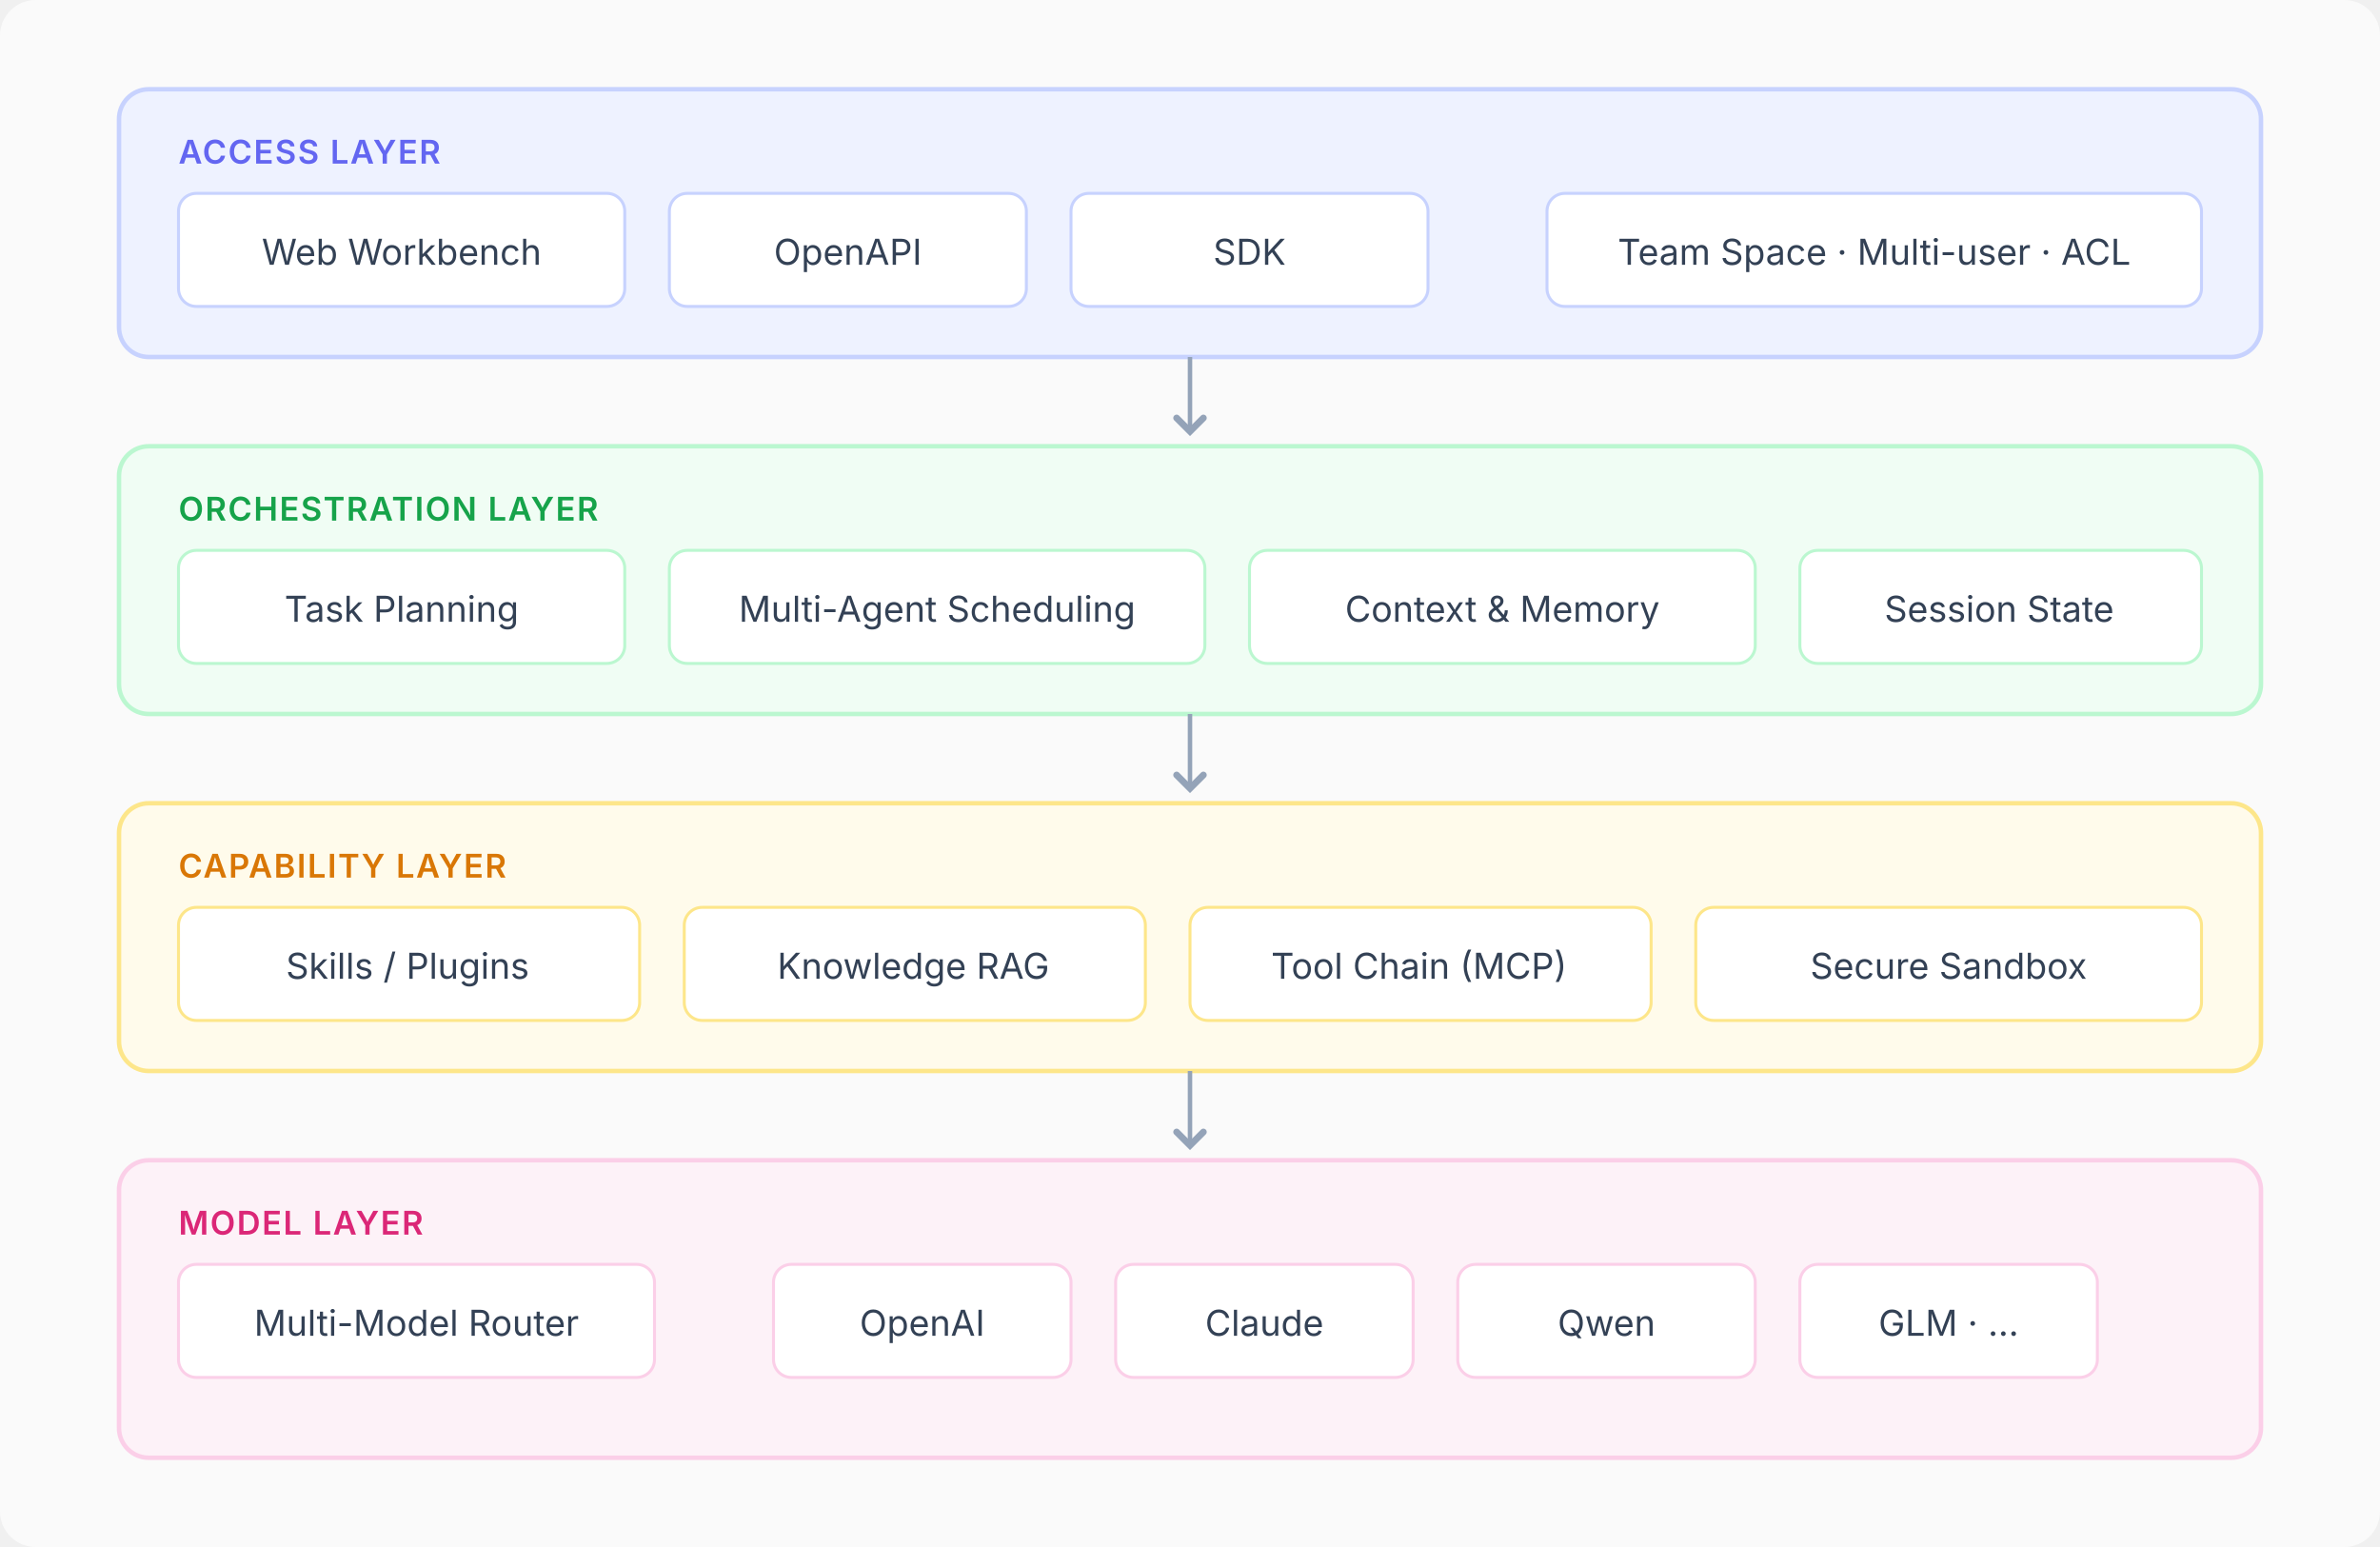
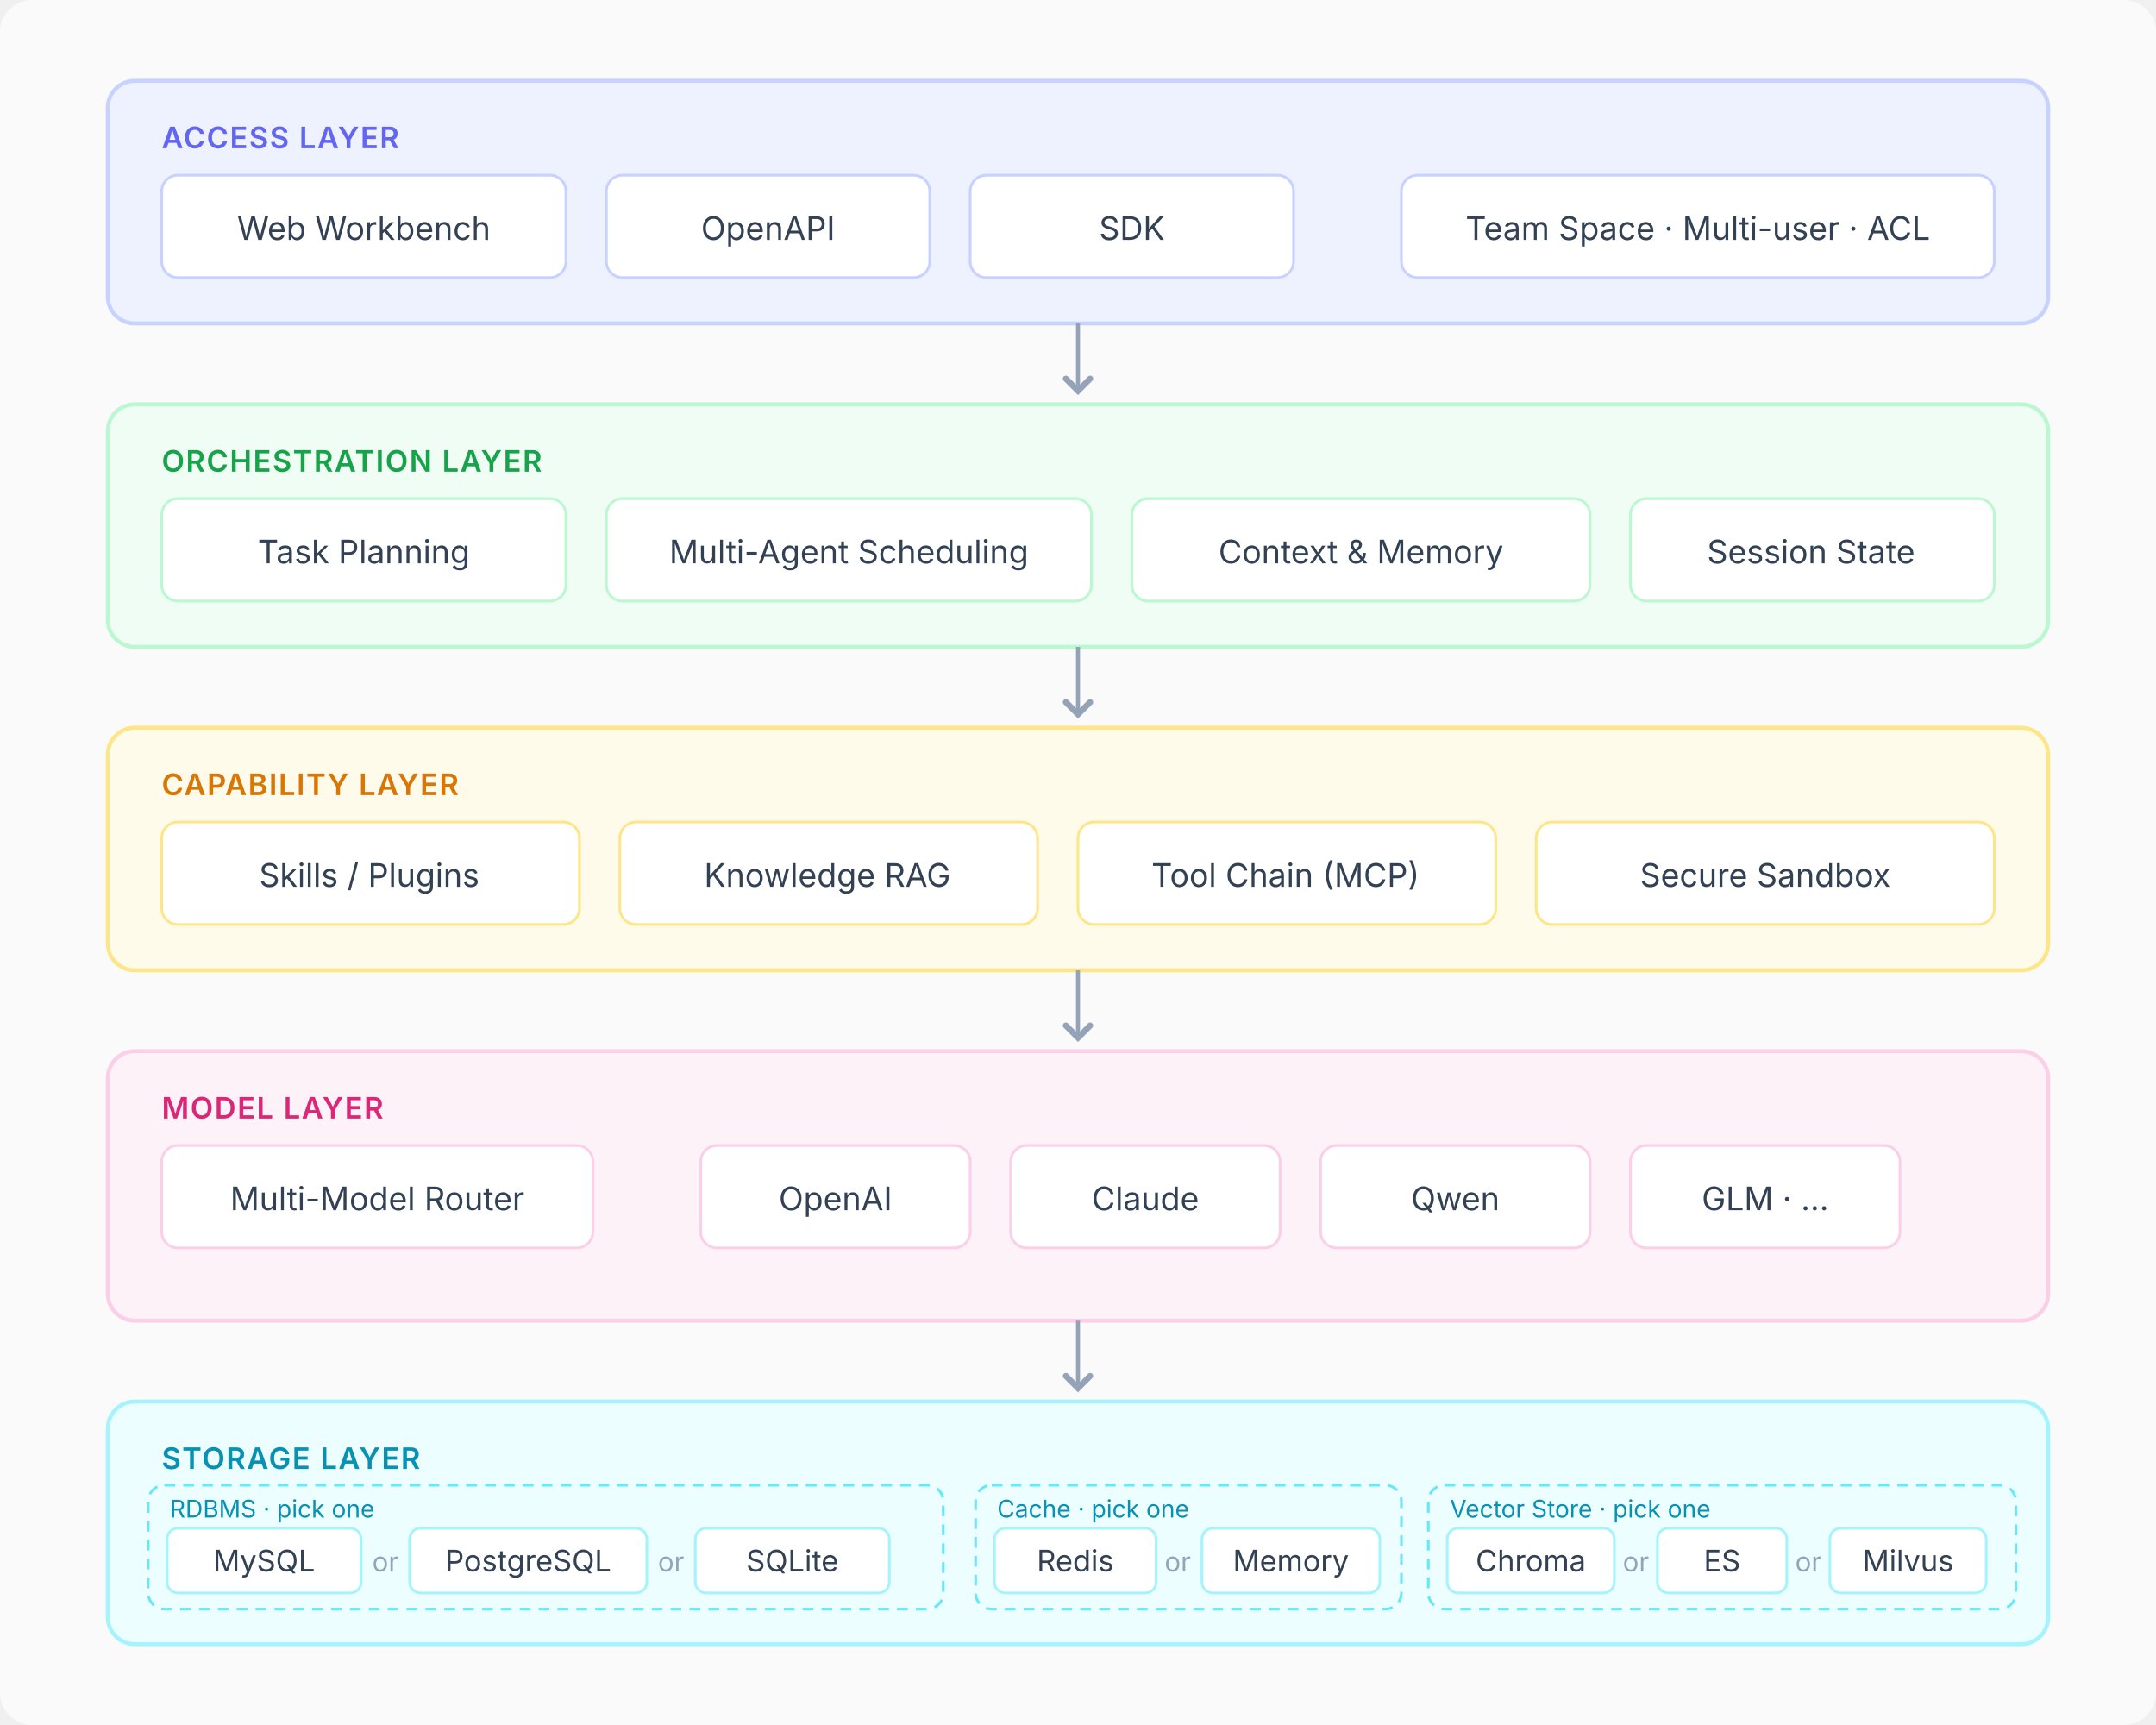
- <svg xmlns="http://www.w3.org/2000/svg" viewBox="0 0 800 520" font-family="Inter, -apple-system, sans-serif">
-   <rect width="800" height="520" fill="#fafafa" rx="12" />
+ <svg xmlns="http://www.w3.org/2000/svg" viewBox="0 0 800 640" font-family="Inter, -apple-system, sans-serif">
+   <rect width="800" height="640" fill="#fafafa" rx="12" />
  <rect x="40" y="30" width="720" height="90" rx="10" fill="#eef2ff" stroke="#c7d2fe" stroke-width="1.5" />
  <text x="60" y="55" font-size="11" font-weight="600" fill="#6366f1" letter-spacing="0.5">ACCESS LAYER</text>
  <rect x="60" y="65" width="150" height="38" rx="6" fill="#fff" stroke="#c7d2fe" stroke-width="1" />
  <text x="135" y="89" font-size="12" fill="#334155" text-anchor="middle">Web Workbench</text>
  <rect x="225" y="65" width="120" height="38" rx="6" fill="#fff" stroke="#c7d2fe" stroke-width="1" />
  <text x="285" y="89" font-size="12" fill="#334155" text-anchor="middle">OpenAPI</text>
  <rect x="360" y="65" width="120" height="38" rx="6" fill="#fff" stroke="#c7d2fe" stroke-width="1" />
  <text x="420" y="89" font-size="12" fill="#334155" text-anchor="middle">SDK</text>
  <rect x="520" y="65" width="220" height="38" rx="6" fill="#fff" stroke="#c7d2fe" stroke-width="1" />
  <text x="630" y="89" font-size="12" fill="#334155" text-anchor="middle">Team Space · Multi-user · ACL</text>
  <path d="M400 120 L400 145" stroke="#94a3b8" stroke-width="1.5" marker-end="url(#arrow)" />
  <rect x="40" y="150" width="720" height="90" rx="10" fill="#f0fdf4" stroke="#bbf7d0" stroke-width="1.5" />
  <text x="60" y="175" font-size="11" font-weight="600" fill="#16a34a" letter-spacing="0.5">ORCHESTRATION LAYER</text>
  <rect x="60" y="185" width="150" height="38" rx="6" fill="#fff" stroke="#bbf7d0" stroke-width="1" />
  <text x="135" y="209" font-size="12" fill="#334155" text-anchor="middle">Task Planning</text>
  <rect x="225" y="185" width="180" height="38" rx="6" fill="#fff" stroke="#bbf7d0" stroke-width="1" />
  <text x="315" y="209" font-size="12" fill="#334155" text-anchor="middle">Multi-Agent Scheduling</text>
  <rect x="420" y="185" width="170" height="38" rx="6" fill="#fff" stroke="#bbf7d0" stroke-width="1" />
  <text x="505" y="209" font-size="12" fill="#334155" text-anchor="middle">Context &amp; Memory</text>
  <rect x="605" y="185" width="135" height="38" rx="6" fill="#fff" stroke="#bbf7d0" stroke-width="1" />
  <text x="672" y="209" font-size="12" fill="#334155" text-anchor="middle">Session State</text>
  <path d="M400 240 L400 265" stroke="#94a3b8" stroke-width="1.5" marker-end="url(#arrow)" />
  <rect x="40" y="270" width="720" height="90" rx="10" fill="#fffbeb" stroke="#fde68a" stroke-width="1.5" />
  <text x="60" y="295" font-size="11" font-weight="600" fill="#d97706" letter-spacing="0.5">CAPABILITY LAYER</text>
  <rect x="60" y="305" width="155" height="38" rx="6" fill="#fff" stroke="#fde68a" stroke-width="1" />
  <text x="137" y="329" font-size="12" fill="#334155" text-anchor="middle">Skills / Plugins</text>
  <rect x="230" y="305" width="155" height="38" rx="6" fill="#fff" stroke="#fde68a" stroke-width="1" />
  <text x="307" y="329" font-size="12" fill="#334155" text-anchor="middle">Knowledge RAG</text>
  <rect x="400" y="305" width="155" height="38" rx="6" fill="#fff" stroke="#fde68a" stroke-width="1" />
  <text x="477" y="329" font-size="12" fill="#334155" text-anchor="middle">Tool Chain (MCP)</text>
  <rect x="570" y="305" width="170" height="38" rx="6" fill="#fff" stroke="#fde68a" stroke-width="1" />
  <text x="655" y="329" font-size="12" fill="#334155" text-anchor="middle">Secure Sandbox</text>
  <path d="M400 360 L400 385" stroke="#94a3b8" stroke-width="1.5" marker-end="url(#arrow)" />
  <rect x="40" y="390" width="720" height="100" rx="10" fill="#fdf2f8" stroke="#fbcfe8" stroke-width="1.5" />
  <text x="60" y="415" font-size="11" font-weight="600" fill="#db2777" letter-spacing="0.5">MODEL LAYER</text>
  <rect x="60" y="425" width="160" height="38" rx="6" fill="#fff" stroke="#fbcfe8" stroke-width="1" />
  <text x="140" y="449" font-size="12" fill="#334155" text-anchor="middle">Multi-Model Router</text>
  <rect x="260" y="425" width="100" height="38" rx="6" fill="#fff" stroke="#fbcfe8" stroke-width="1" />
  <text x="310" y="449" font-size="12" fill="#334155" text-anchor="middle">OpenAI</text>
  <rect x="375" y="425" width="100" height="38" rx="6" fill="#fff" stroke="#fbcfe8" stroke-width="1" />
  <text x="425" y="449" font-size="12" fill="#334155" text-anchor="middle">Claude</text>
  <rect x="490" y="425" width="100" height="38" rx="6" fill="#fff" stroke="#fbcfe8" stroke-width="1" />
  <text x="540" y="449" font-size="12" fill="#334155" text-anchor="middle">Qwen</text>
  <rect x="605" y="425" width="100" height="38" rx="6" fill="#fff" stroke="#fbcfe8" stroke-width="1" />
  <text x="655" y="449" font-size="12" fill="#334155" text-anchor="middle">GLM · ...</text>
+   <path d="M400 490 L400 515" stroke="#94a3b8" stroke-width="1.5" marker-end="url(#arrow)" />
+   <rect x="40" y="520" width="720" height="90" rx="10" fill="#ecfeff" stroke="#a5f3fc" stroke-width="1.5" />
+   <text x="60" y="545" font-size="11" font-weight="600" fill="#0891b2" letter-spacing="0.5">STORAGE LAYER</text>
+   <rect x="55" y="551" width="295" height="46" rx="6" fill="none" stroke="#67e8f9" stroke-width="1" stroke-dasharray="4 3" />
+   <text x="63" y="563" font-size="9" fill="#0891b2">RDBMS · pick one</text>
+   <rect x="62" y="567" width="72" height="24" rx="4" fill="#fff" stroke="#a5f3fc" stroke-width="1" />
+   <text x="98" y="583" font-size="11" fill="#334155" text-anchor="middle">MySQL</text>
+   <text x="143" y="583" font-size="10" fill="#94a3b8" text-anchor="middle">or</text>
+   <rect x="152" y="567" width="88" height="24" rx="4" fill="#fff" stroke="#a5f3fc" stroke-width="1" />
+   <text x="196" y="583" font-size="11" fill="#334155" text-anchor="middle">PostgreSQL</text>
+   <text x="249" y="583" font-size="10" fill="#94a3b8" text-anchor="middle">or</text>
+   <rect x="258" y="567" width="72" height="24" rx="4" fill="#fff" stroke="#a5f3fc" stroke-width="1" />
+   <text x="294" y="583" font-size="11" fill="#334155" text-anchor="middle">SQLite</text>
+   <rect x="362" y="551" width="158" height="46" rx="6" fill="none" stroke="#67e8f9" stroke-width="1" stroke-dasharray="4 3" />
+   <text x="370" y="563" font-size="9" fill="#0891b2">Cache · pick one</text>
+   <rect x="369" y="567" width="60" height="24" rx="4" fill="#fff" stroke="#a5f3fc" stroke-width="1" />
+   <text x="399" y="583" font-size="11" fill="#334155" text-anchor="middle">Redis</text>
+   <text x="437" y="583" font-size="10" fill="#94a3b8" text-anchor="middle">or</text>
+   <rect x="446" y="567" width="66" height="24" rx="4" fill="#fff" stroke="#a5f3fc" stroke-width="1" />
+   <text x="479" y="583" font-size="11" fill="#334155" text-anchor="middle">Memory</text>
+   <rect x="530" y="551" width="218" height="46" rx="6" fill="none" stroke="#67e8f9" stroke-width="1" stroke-dasharray="4 3" />
+   <text x="538" y="563" font-size="9" fill="#0891b2">Vector Store · pick one</text>
+   <rect x="537" y="567" width="62" height="24" rx="4" fill="#fff" stroke="#a5f3fc" stroke-width="1" />
+   <text x="568" y="583" font-size="11" fill="#334155" text-anchor="middle">Chroma</text>
+   <text x="607" y="583" font-size="10" fill="#94a3b8" text-anchor="middle">or</text>
+   <rect x="615" y="567" width="48" height="24" rx="4" fill="#fff" stroke="#a5f3fc" stroke-width="1" />
+   <text x="639" y="583" font-size="11" fill="#334155" text-anchor="middle">ES</text>
+   <text x="671" y="583" font-size="10" fill="#94a3b8" text-anchor="middle">or</text>
+   <rect x="679" y="567" width="58" height="24" rx="4" fill="#fff" stroke="#a5f3fc" stroke-width="1" />
+   <text x="708" y="583" font-size="11" fill="#334155" text-anchor="middle">Milvus</text>
  <defs>
    <marker id="arrow" markerWidth="8" markerHeight="8" refX="4" refY="4" orient="auto">
      <path d="M1 1 L4 4 L1 7" fill="none" stroke="#94a3b8" stroke-width="1.5" stroke-linecap="round" />
    </marker>
  </defs>
</svg>
